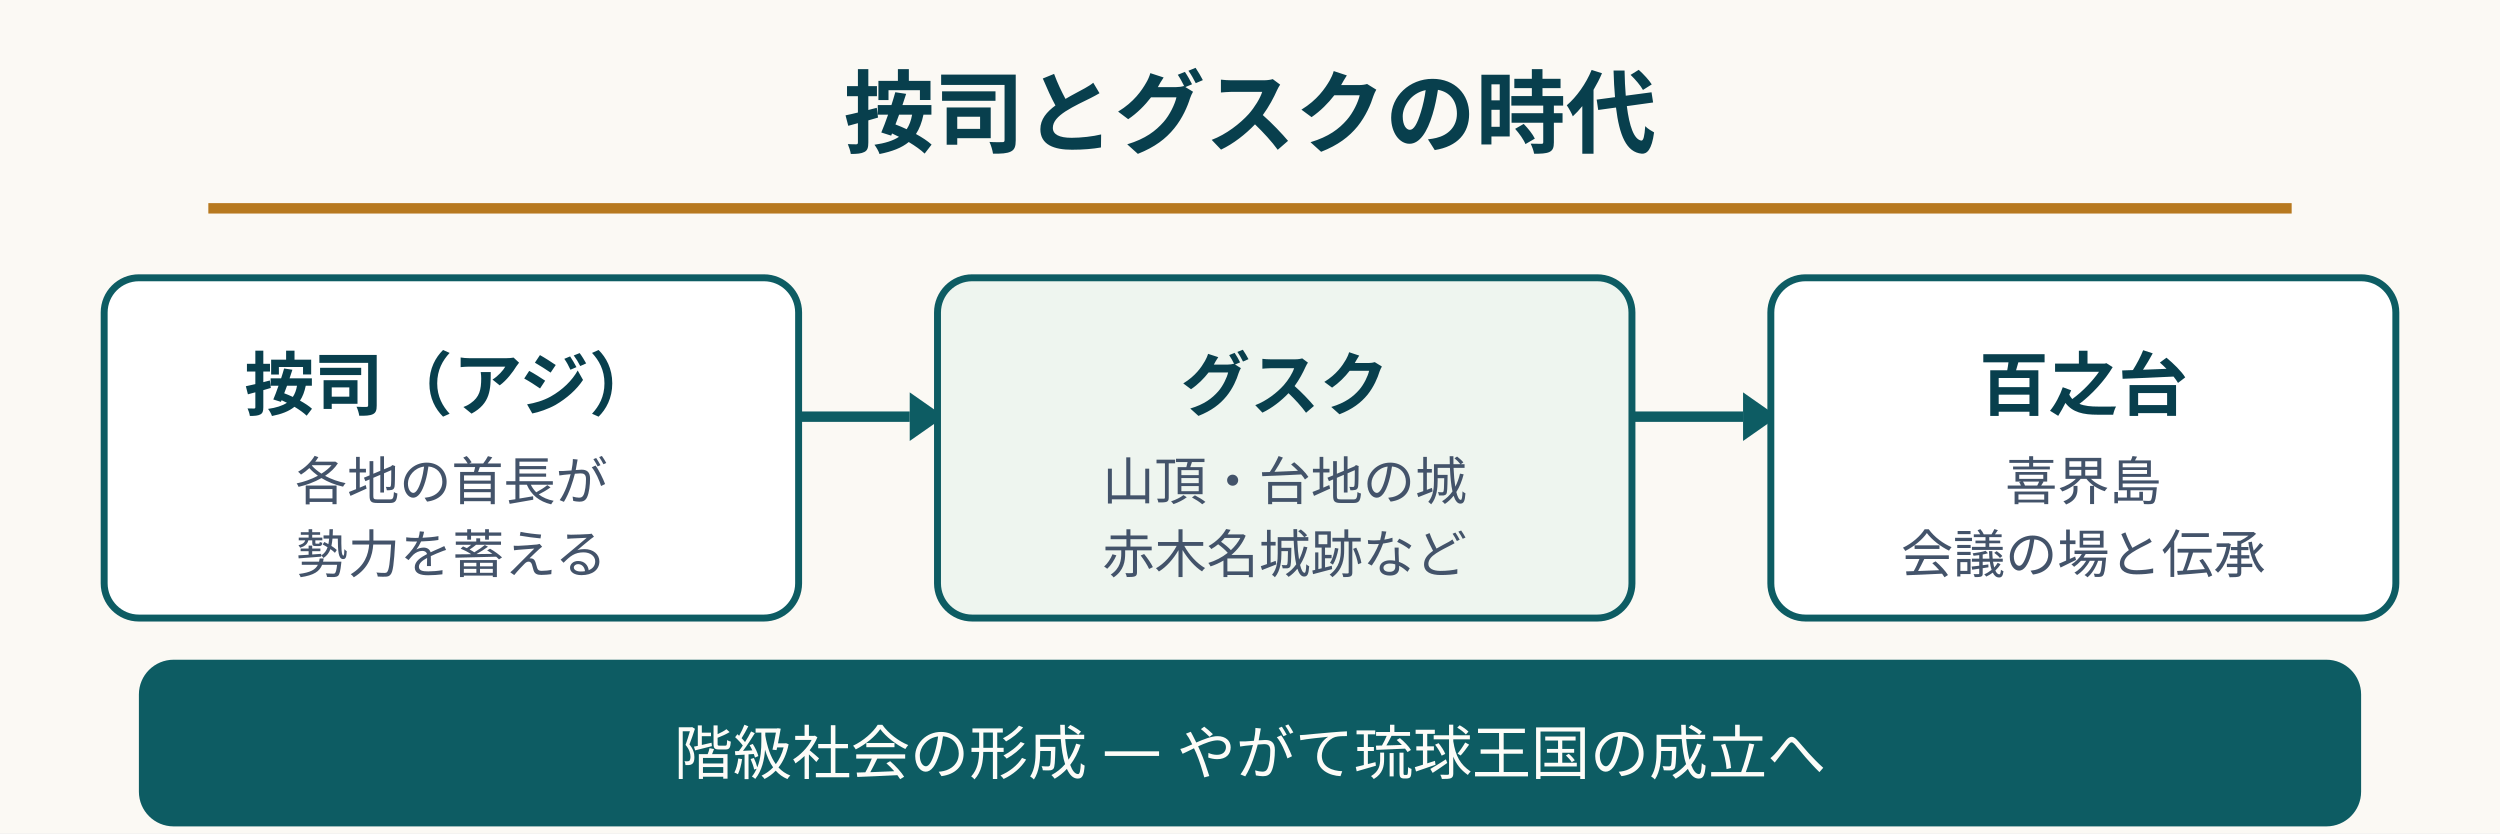
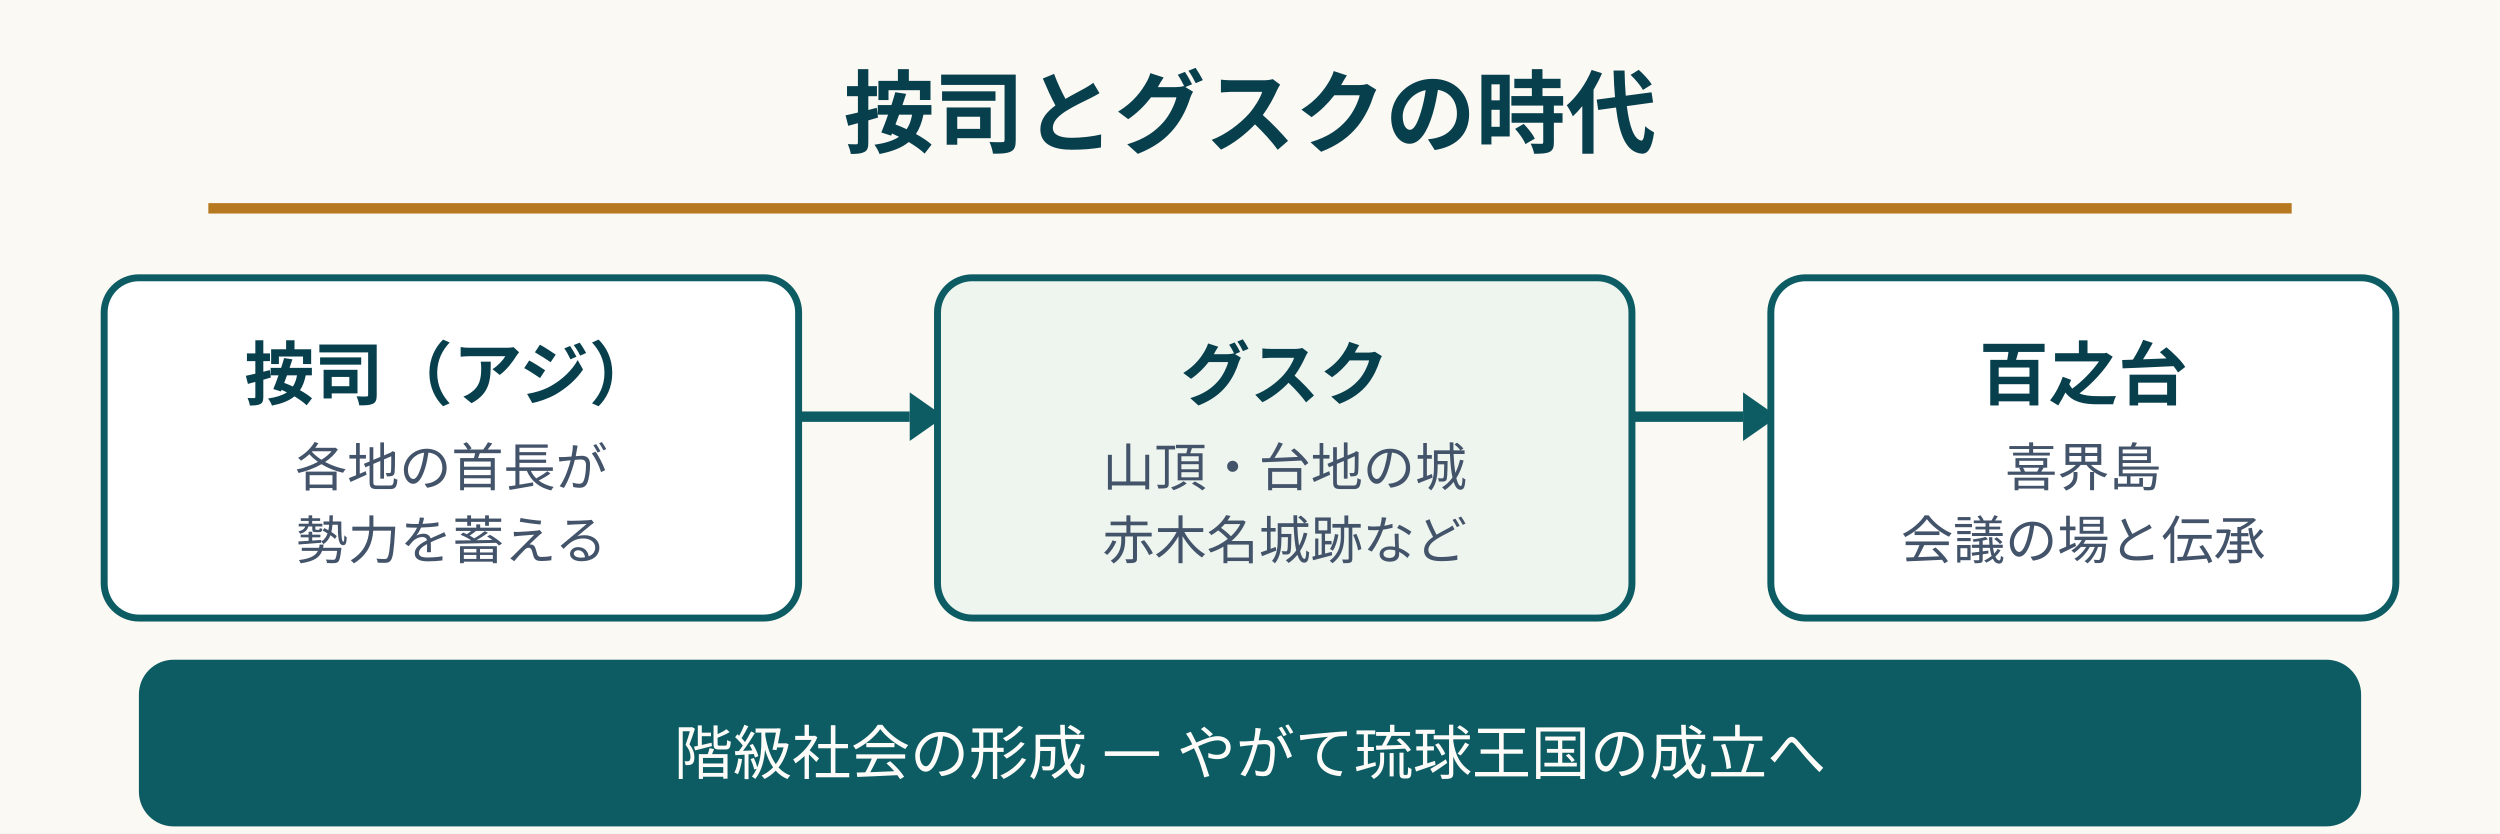
<svg xmlns="http://www.w3.org/2000/svg" width="720" height="240" viewBox="0 0 720 240" role="img" aria-labelledby="title desc">
  <rect width="720" height="240" fill="#fbf9f4" />
  <text x="360" y="42" text-anchor="middle" font-family="'Hiragino Mincho ProN','Yu Mincho',serif" font-size="26" font-weight="bold" fill="#083f4d">按司とグスクの時代</text>
  <line x1="60" y1="60" x2="660" y2="60" stroke="#b7791f" stroke-width="3" />
  <rect x="30" y="80" width="200" height="98" rx="10" fill="#ffffff" stroke="#0d5c63" stroke-width="2" />
-   <text x="130.0" y="118" text-anchor="middle" font-family="'Hiragino Sans','Yu Gothic',sans-serif" font-size="20" font-weight="bold" fill="#083f4d">按司（アジ）</text>
-   <text x="130.0" y="144" text-anchor="middle" font-family="'Hiragino Sans','Yu Gothic',sans-serif" font-size="15" fill="#43536a">各地の首長が</text>
-   <text x="130.0" y="165" text-anchor="middle" font-family="'Hiragino Sans','Yu Gothic',sans-serif" font-size="15" fill="#43536a">勢力を蓄える</text>
+   <text x="130.0" y="115" text-anchor="middle" font-family="'Hiragino Sans','Yu Gothic',sans-serif" font-size="20" font-weight="bold" fill="#083f4d">按司（アジ）</text>
+   <text x="130.0" y="140" text-anchor="middle" font-family="'Hiragino Sans','Yu Gothic',sans-serif" font-size="15" fill="#43536a">各地の首長が</text>
+   <text x="130.0" y="161" text-anchor="middle" font-family="'Hiragino Sans','Yu Gothic',sans-serif" font-size="15" fill="#43536a">勢力を蓄える</text>
  <line x1="230" y1="120" x2="262" y2="120" stroke="#0d5c63" stroke-width="3" />
  <path d="M262 113 L272 120 L262 127 Z" fill="#0d5c63" />
  <rect x="270" y="80" width="200" height="98" rx="10" fill="#eef5ef" stroke="#0d5c63" stroke-width="2" />
-   <text x="370.0" y="118" text-anchor="middle" font-family="'Hiragino Sans','Yu Gothic',sans-serif" font-size="20" font-weight="bold" fill="#083f4d">グスク</text>
-   <text x="370.0" y="144" text-anchor="middle" font-family="'Hiragino Sans','Yu Gothic',sans-serif" font-size="15" fill="#43536a">山頂・台地の城</text>
-   <text x="370.0" y="165" text-anchor="middle" font-family="'Hiragino Sans','Yu Gothic',sans-serif" font-size="15" fill="#43536a">赤木名城跡など</text>
+   <text x="370.0" y="115" text-anchor="middle" font-family="'Hiragino Sans','Yu Gothic',sans-serif" font-size="20" font-weight="bold" fill="#083f4d">グスク</text>
+   <text x="370.0" y="140" text-anchor="middle" font-family="'Hiragino Sans','Yu Gothic',sans-serif" font-size="15" fill="#43536a">山頂・台地の城</text>
+   <text x="370.0" y="161" text-anchor="middle" font-family="'Hiragino Sans','Yu Gothic',sans-serif" font-size="15" fill="#43536a">赤木名城跡など</text>
  <line x1="470" y1="120" x2="502" y2="120" stroke="#0d5c63" stroke-width="3" />
  <path d="M502 113 L512 120 L502 127 Z" fill="#0d5c63" />
  <rect x="510" y="80" width="180" height="98" rx="10" fill="#ffffff" stroke="#0d5c63" stroke-width="2" />
-   <text x="600.0" y="118" text-anchor="middle" font-family="'Hiragino Sans','Yu Gothic',sans-serif" font-size="20" font-weight="bold" fill="#083f4d">百之台</text>
-   <text x="600.0" y="144" text-anchor="middle" font-family="'Hiragino Sans','Yu Gothic',sans-serif" font-size="15" fill="#43536a">喜界島</text>
-   <text x="600.0" y="165" text-anchor="middle" font-family="'Hiragino Sans','Yu Gothic',sans-serif" font-size="15" fill="#43536a">会議の場と伝承</text>
+   <text x="600.0" y="115" text-anchor="middle" font-family="'Hiragino Sans','Yu Gothic',sans-serif" font-size="20" font-weight="bold" fill="#083f4d">百之台</text>
+   <text x="600.0" y="140" text-anchor="middle" font-family="'Hiragino Sans','Yu Gothic',sans-serif" font-size="15" fill="#43536a">喜界島</text>
+   <text x="600.0" y="161" text-anchor="middle" font-family="'Hiragino Sans','Yu Gothic',sans-serif" font-size="15" fill="#43536a">会議の場と伝承</text>
  <rect x="40" y="190" width="640" height="48" rx="10" fill="#0d5c63" />
  <text x="360" y="223" text-anchor="middle" font-family="'Hiragino Sans','Yu Gothic',sans-serif" font-size="17" fill="#fdfcf8">階級社会の形成 ― やがて琉球王国の成立へ</text>
</svg>
